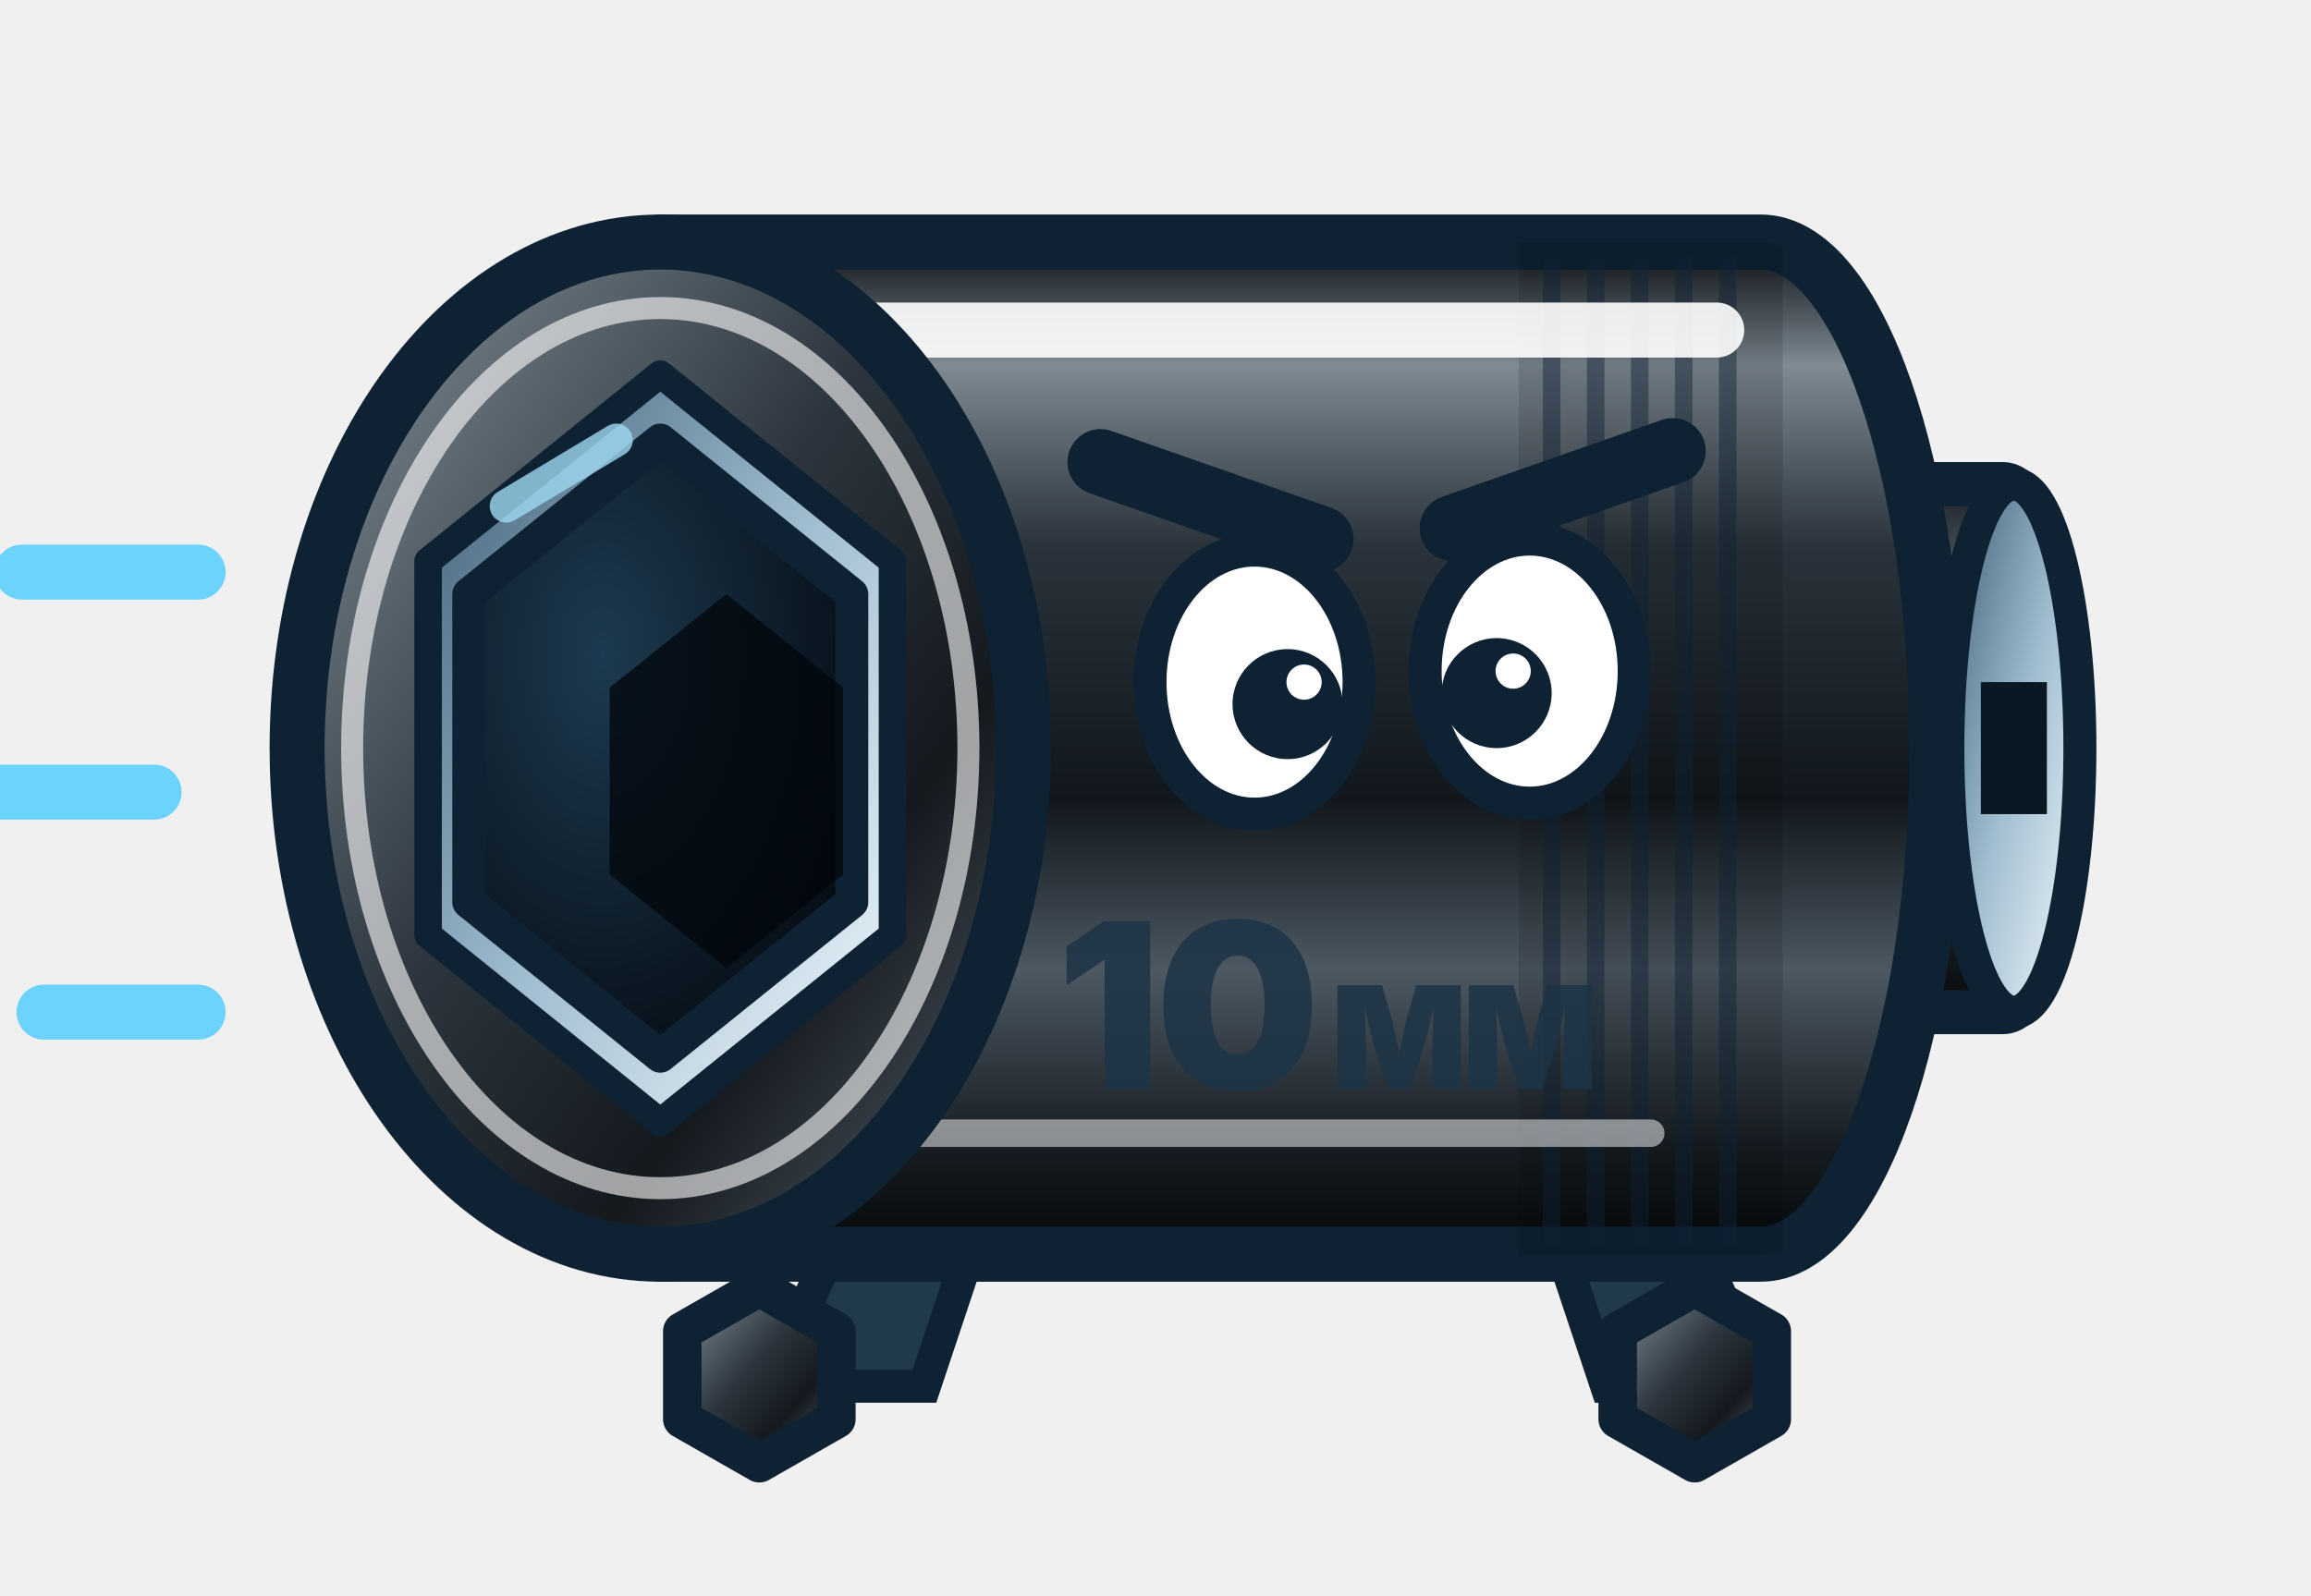
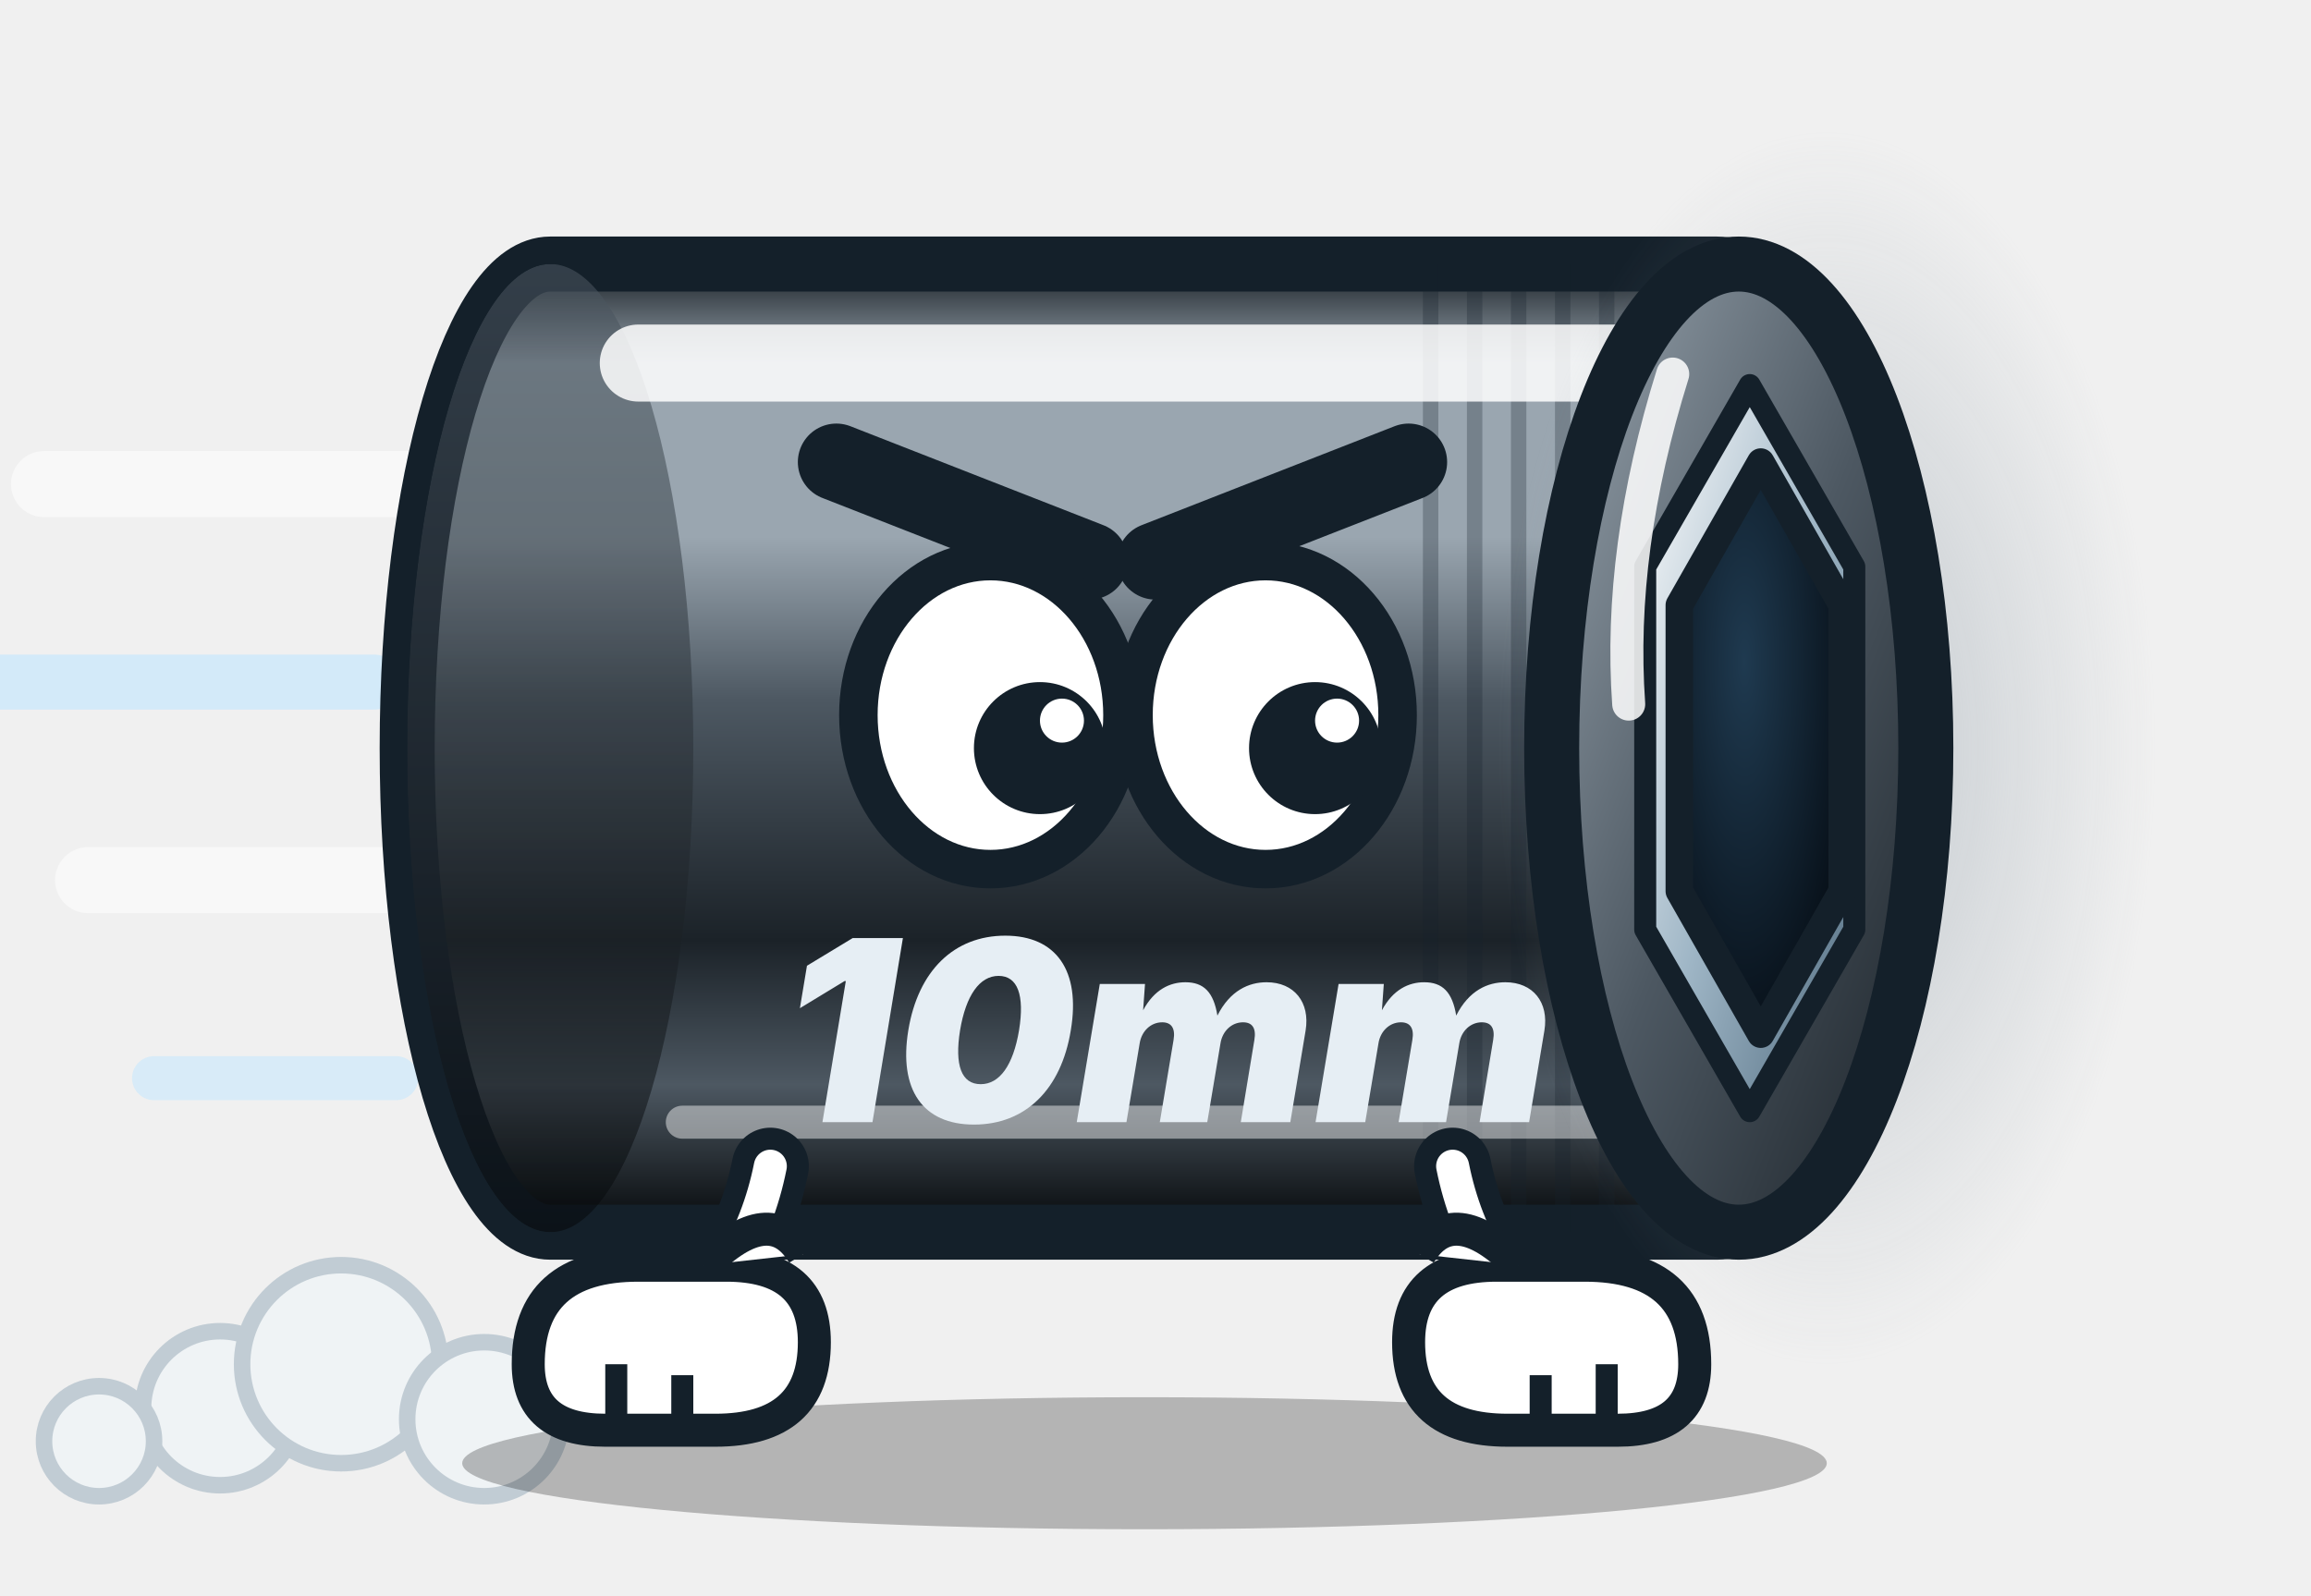
<svg xmlns="http://www.w3.org/2000/svg" viewBox="0 0 210 145">
  <defs>
    <linearGradient id="body" x2="0" y2="1">
-       <stop offset="0" stop-color="#0c1116" />
-       <stop offset="0.12" stop-color="#7f8a93" />
-       <stop offset="0.3" stop-color="#2a333b" />
-       <stop offset="0.55" stop-color="#11171c" />
-       <stop offset="0.72" stop-color="#4d5862" />
-       <stop offset="0.9" stop-color="#151b20" />
+       <stop offset="0" stop-color="#1b2228" />
+       <stop offset="0.1" stop-color="#9aa6b0" />
+       <stop offset="0.28" stop-color="#9aa6b0" />
+       <stop offset="0.45" stop-color="#4d5862" />
+       <stop offset="0.7" stop-color="#1b2228" />
+       <stop offset="0.85" stop-color="#4d5862" />
      <stop offset="1" stop-color="#05080a" />
    </linearGradient>
    <linearGradient id="face" x1="0" y1="0" x2="1" y2="1">
-       <stop offset="0" stop-color="#8a96a0" />
-       <stop offset="0.45" stop-color="#2c353d" />
-       <stop offset="0.7" stop-color="#14191e" />
-       <stop offset="1" stop-color="#59646e" />
+       <stop offset="0" stop-color="#9aa6b0" />
+       <stop offset="0.5" stop-color="#4d5862" />
+       <stop offset="1" stop-color="#1b2228" />
    </linearGradient>
-     <linearGradient id="bevel" x1="0" y1="0" x2="1" y2="1">
-       <stop stop-color="#3a5a70" />
-       <stop offset=".5" stop-color="#9fbccf" />
-       <stop offset="1" stop-color="#f4fbff" />
+     <linearGradient id="drive" x2="0" y2="1">
+       <stop offset="0" stop-color="#4d5862" />
+       <stop offset="1" stop-color="#05080a" />
    </linearGradient>
-     <radialGradient id="hole" cx=".35" cy=".35" r=".8">
-       <stop stop-color="#1d3a50" />
+     <radialGradient id="hole" cx=".4" cy=".35" r=".8">
+       <stop stop-color="#1f3a50" />
      <stop offset="1" stop-color="#03080e" />
    </radialGradient>
-     <linearGradient id="drive" x2="0" y2="1">
-       <stop offset="0" stop-color="#1a2026" />
-       <stop offset="0.3" stop-color="#78838c" />
-       <stop offset="0.7" stop-color="#2a333b" />
-       <stop offset="1" stop-color="#05080a" />
+     <linearGradient id="bevel" x1="0" y1="0" x2="1" y2="1">
+       <stop stop-color="#ffffff" />
+       <stop offset=".5" stop-color="#9fb6c6" />
+       <stop offset="1" stop-color="#4f6a7e" />
    </linearGradient>
+     <radialGradient id="fglow" cx=".5" cy=".5" r=".5">
+       <stop stop-color="#9aa6b0" stop-opacity=".55" />
+       <stop offset="1" stop-color="#9aa6b0" stop-opacity="0" />
+     </radialGradient>
    <clipPath id="bodyclip">
-       <path d="M60 22H160A16 46 0 0 1 160 114H60Z" />
+       <path d="M50 24 H156 A16 44 0 0 1 156 112 H50 A13 44 0 0 1 50 24Z" />
    </clipPath>
  </defs>
-   <g stroke="#55ceff" stroke-width="5" stroke-linecap="round" opacity=".85">
-     <path d="M18 52H2M14 72H-2M18 92H4" />
+   <g stroke-linecap="round" fill="none">
+     <path d="M4 44 H40" stroke="#ffffff" stroke-width="6" opacity=".55" />
+     <path d="M0 62 H34" stroke="#bfe6ff" stroke-width="5" opacity=".6" />
+     <path d="M8 80 H38" stroke="#ffffff" stroke-width="6" opacity=".5" />
+     <path d="M14 98 H36" stroke="#bfe6ff" stroke-width="4" opacity=".5" />
  </g>
-   <g fill="#20394b" stroke="#0e2233" stroke-width="3">
-     <path d="M78 108 70 126h14l6-18z" />
-     <path d="M140 108 146 126h14l-8-18z" />
+   <g fill="#eef3f6" stroke="#b9c6cf" stroke-width="1.5" opacity=".85">
+     <circle cx="20" cy="128" r="7" />
+     <circle cx="31" cy="124" r="9" />
+     <circle cx="44" cy="129" r="7" />
+     <circle cx="9" cy="131" r="5" />
  </g>
-   <g stroke="#0e2233" stroke-width="3.5" stroke-linejoin="round" fill="url(#face)">
-     <polygon points="62,121 69,117 76,121 76,129 69,133 62,129" />
-     <polygon points="147,121 154,117 161,121 161,129 154,133 147,129" />
+   <ellipse cx="104" cy="133" rx="62" ry="6" fill="#000" opacity=".25" />
+   <path d="M50 24 H156 A16 44 0 0 1 156 112 H50 A13 44 0 0 1 50 24Z" fill="url(#body)" stroke="#14202a" stroke-width="5" stroke-linejoin="round" />
+   <g clip-path="url(#bodyclip)">
+     <ellipse cx="50" cy="68" rx="13" ry="44" fill="url(#drive)" opacity=".55" />
+     <g stroke="#14202a" stroke-width="1.4" opacity=".28">
+       <path d="M130 24 V112" />
+       <path d="M134 24 V112" />
+       <path d="M138 24 V112" />
+       <path d="M142 24 V112" />
+       <path d="M146 24 V112" />
+     </g>
+     <path d="M58 33 H150" stroke="#fff" stroke-width="7" stroke-linecap="round" opacity=".85" />
+     <path d="M62 102 H146" stroke="#fff" stroke-width="3" stroke-linecap="round" opacity=".45" />
  </g>
-   <path d="M160 44h22a6 24 0 0 1 0 48h-22z" fill="url(#drive)" stroke="#0e2233" stroke-width="4" />
-   <ellipse cx="183" cy="68" rx="6" ry="24" fill="url(#bevel)" stroke="#0e2233" stroke-width="3" />
-   <rect x="180" y="62" width="6" height="12" fill="#0a1824" />
-   <path d="M60 22H160A16 46 0 0 1 160 114H60Z" fill="url(#body)" stroke="#0e2233" stroke-width="5" stroke-linejoin="round" />
-   <g clip-path="url(#bodyclip)">
-     <rect x="138" y="22" width="24" height="92" fill="#000" opacity=".12" />
-     <g stroke="#0e2233" stroke-width="1.6" opacity=".45">
-       <line x1="141" y1="23" x2="141" y2="113" />
-       <line x1="145" y1="23" x2="145" y2="113" />
-       <line x1="149" y1="23" x2="149" y2="113" />
-       <line x1="153" y1="23" x2="153" y2="113" />
-       <line x1="157" y1="23" x2="157" y2="113" />
+   <ellipse cx="166" cy="68" rx="30" ry="56" fill="url(#fglow)" />
+   <ellipse cx="158" cy="68" rx="17" ry="44" fill="url(#face)" stroke="#14202a" stroke-width="5" />
+   <polygon points="159.0,101.0 149.5,84.5 149.5,51.5 159.0,35.0 168.5,51.5 168.5,84.5" fill="url(#bevel)" stroke="#14202a" stroke-width="2" stroke-linejoin="round" />
+   <polygon points="160.0,94.0 152.6,81.0 152.6,55.0 160.0,42.0 167.4,55.0 167.4,81.0" fill="url(#hole)" stroke="#14202a" stroke-width="2.5" stroke-linejoin="round" />
+   <path d="M152 34 Q147 50 148 64" stroke="#fff" stroke-width="3" fill="none" stroke-linecap="round" opacity=".85" />
+   <path d="M76 42 L99 51" stroke="#14202a" stroke-width="7" stroke-linecap="round" />
+   <path d="M128 42 L105 51" stroke="#14202a" stroke-width="7" stroke-linecap="round" />
+   <ellipse cx="90" cy="65" rx="12" ry="14" fill="#fff" stroke="#14202a" stroke-width="3.5" />
+   <ellipse cx="115" cy="65" rx="12" ry="14" fill="#fff" stroke="#14202a" stroke-width="3.5" />
+   <circle cx="94.5" cy="68" r="6" fill="#14202a" />
+   <circle cx="119.5" cy="68" r="6" fill="#14202a" />
+   <circle cx="96.5" cy="65.5" r="2" fill="#fff" />
+   <circle cx="121.5" cy="65.5" r="2" fill="#fff" />
+   <text x="71" y="102" font-family="Inter,Arial,sans-serif" font-size="23" font-style="italic" font-weight="900" fill="#e6eef4">10mm</text>
+   <g stroke="#14202a" stroke-width="3" stroke-linejoin="round" fill="#ffffff">
+     <g transform="translate(70 112) scale(1 1)">
+       <path d="M0 -6 q-2 10 -10 16" fill="none" stroke="#14202a" stroke-width="7" stroke-linecap="round" />
+       <path d="M0 -6 q-2 10 -10 16" fill="none" stroke="#ffffff" stroke-width="3" stroke-linecap="round" />
+       <path d="M-22 12 q0 -9 10 -9 h8 q8 0 8 7 q0 8 -9 8 h-10 q-7 0 -7 -6z" fill="#ffffff" />
+       <path d="M-6 3 q6 -6 9 -1" fill="#ffffff" />
+       <path d="M-14 18 v-6 M-8 18 v-5" stroke-width="2" />
    </g>
-     <path d="M74 30H156" stroke="#fff" stroke-width="5" stroke-linecap="round" opacity=".9" />
-     <path d="M74 103H150" stroke="#fff" stroke-width="2.5" stroke-linecap="round" opacity=".5" />
+     <g transform="translate(132 112) scale(-1 1)">
+       <path d="M0 -6 q-2 10 -10 16" fill="none" stroke="#14202a" stroke-width="7" stroke-linecap="round" />
+       <path d="M0 -6 q-2 10 -10 16" fill="none" stroke="#ffffff" stroke-width="3" stroke-linecap="round" />
+       <path d="M-22 12 q0 -9 10 -9 h8 q8 0 8 7 q0 8 -9 8 h-10 q-7 0 -7 -6z" fill="#ffffff" />
+       <path d="M-6 3 q6 -6 9 -1" fill="#ffffff" />
+       <path d="M-14 18 v-6 M-8 18 v-5" stroke-width="2" />
+     </g>
  </g>
-   <ellipse cx="60" cy="68" rx="33" ry="46" fill="url(#face)" stroke="#0e2233" stroke-width="5" />
-   <ellipse cx="60" cy="68" rx="28" ry="40" fill="none" stroke="#ffffff" stroke-width="2" opacity=".6" />
-   <polygon points="60.0,102.0 38.9,85.0 38.9,51.0 60.0,34.0 81.1,51.0 81.1,85.0" fill="url(#bevel)" stroke="#0e2233" stroke-width="2.5" stroke-linejoin="round" />
-   <polygon points="60.0,96.0 42.6,82.0 42.6,54.0 60.0,40.0 77.4,54.0 77.4,82.0" fill="url(#hole)" stroke="#0e2233" stroke-width="3" stroke-linejoin="round" />
-   <polygon points="66.0,88.0 55.4,79.5 55.4,62.5 66.0,54.0 76.6,62.5 76.6,79.5" fill="#02060b" opacity=".75" />
-   <path d="M46 46L56 40" stroke="#9fd8f2" stroke-width="3" stroke-linecap="round" opacity=".8" />
-   <path d="M100 42 120 49M152 41 132 48" stroke="#0e2233" stroke-width="6" stroke-linecap="round" />
-   <ellipse cx="114" cy="62" rx="9.5" ry="12" fill="#fff" stroke="#0e2233" stroke-width="3" />
-   <ellipse cx="139" cy="61" rx="9.5" ry="12" fill="#fff" stroke="#0e2233" stroke-width="3" />
-   <circle cx="117" cy="64" r="5" fill="#0e2233" />
-   <circle cx="136" cy="63" r="5" fill="#0e2233" />
-   <circle cx="118.5" cy="62" r="1.6" fill="#fff" />
-   <circle cx="137.5" cy="61" r="1.6" fill="#fff" />
-   <text x="96" y="99" font-family="Inter,Arial,sans-serif" font-size="21" font-weight="900" fill="#1c3447" opacity=".85" letter-spacing="-.5">10<tspan font-size="13" dx="1">MM</tspan>
-   </text>
</svg>
